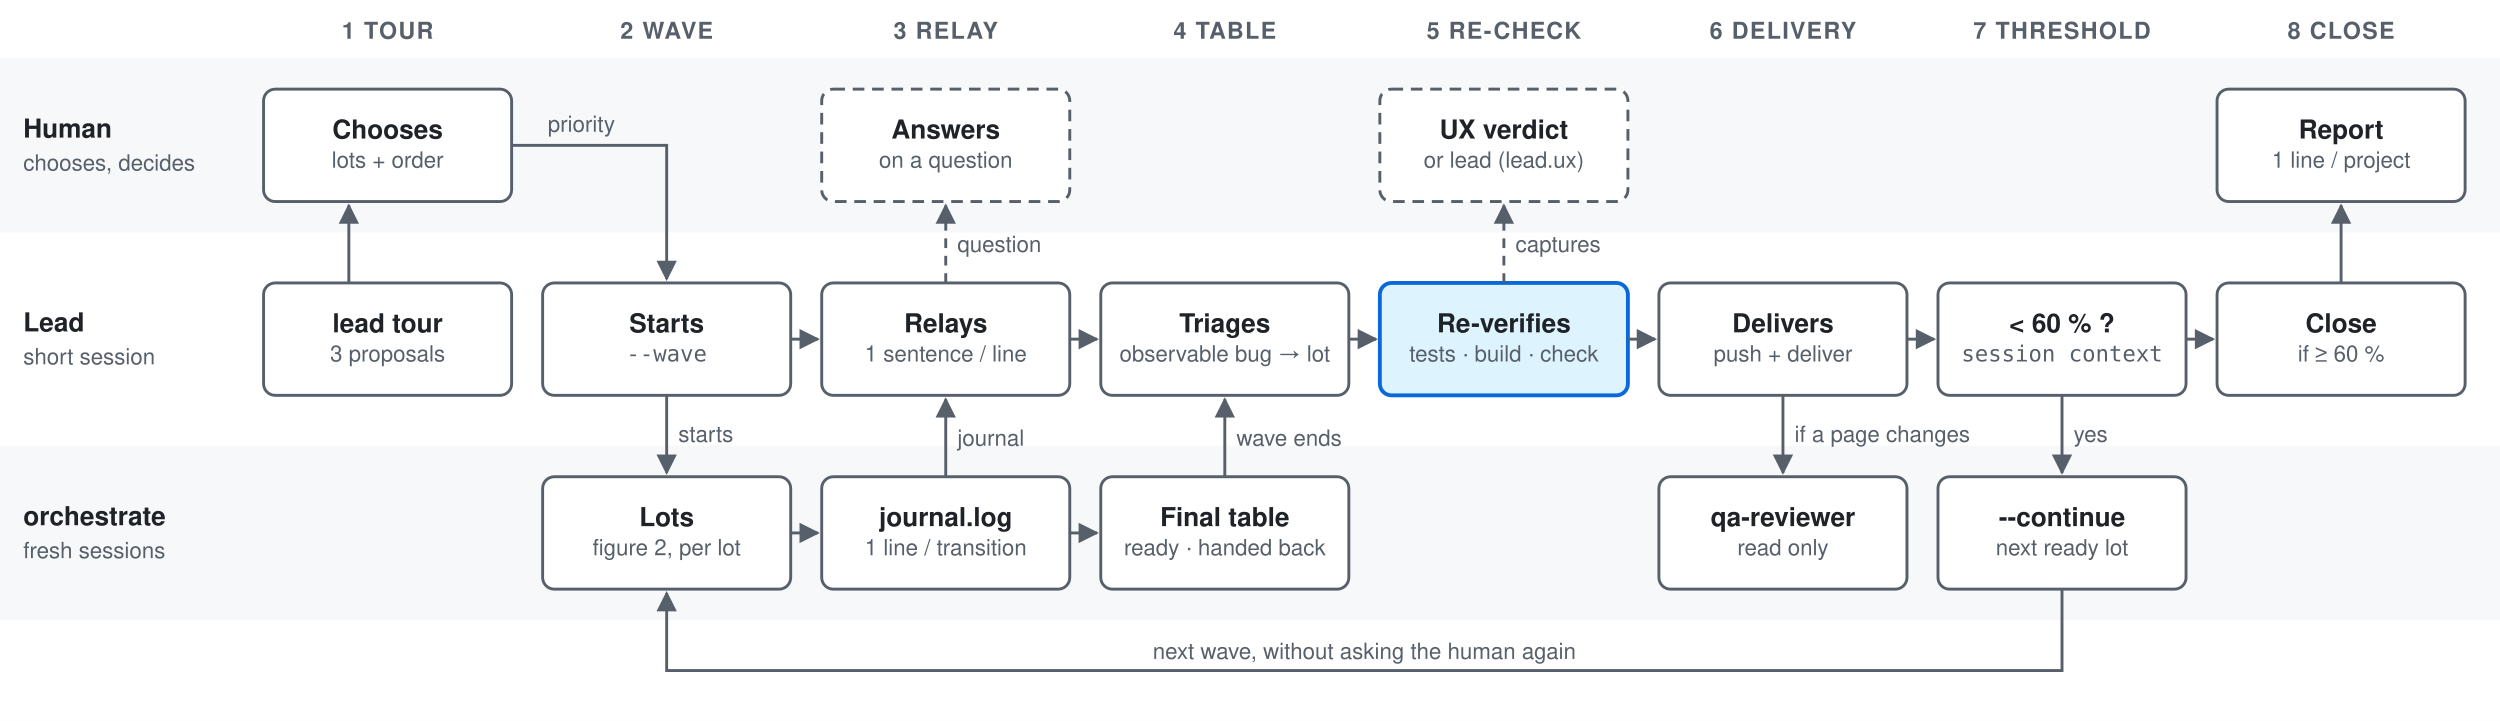
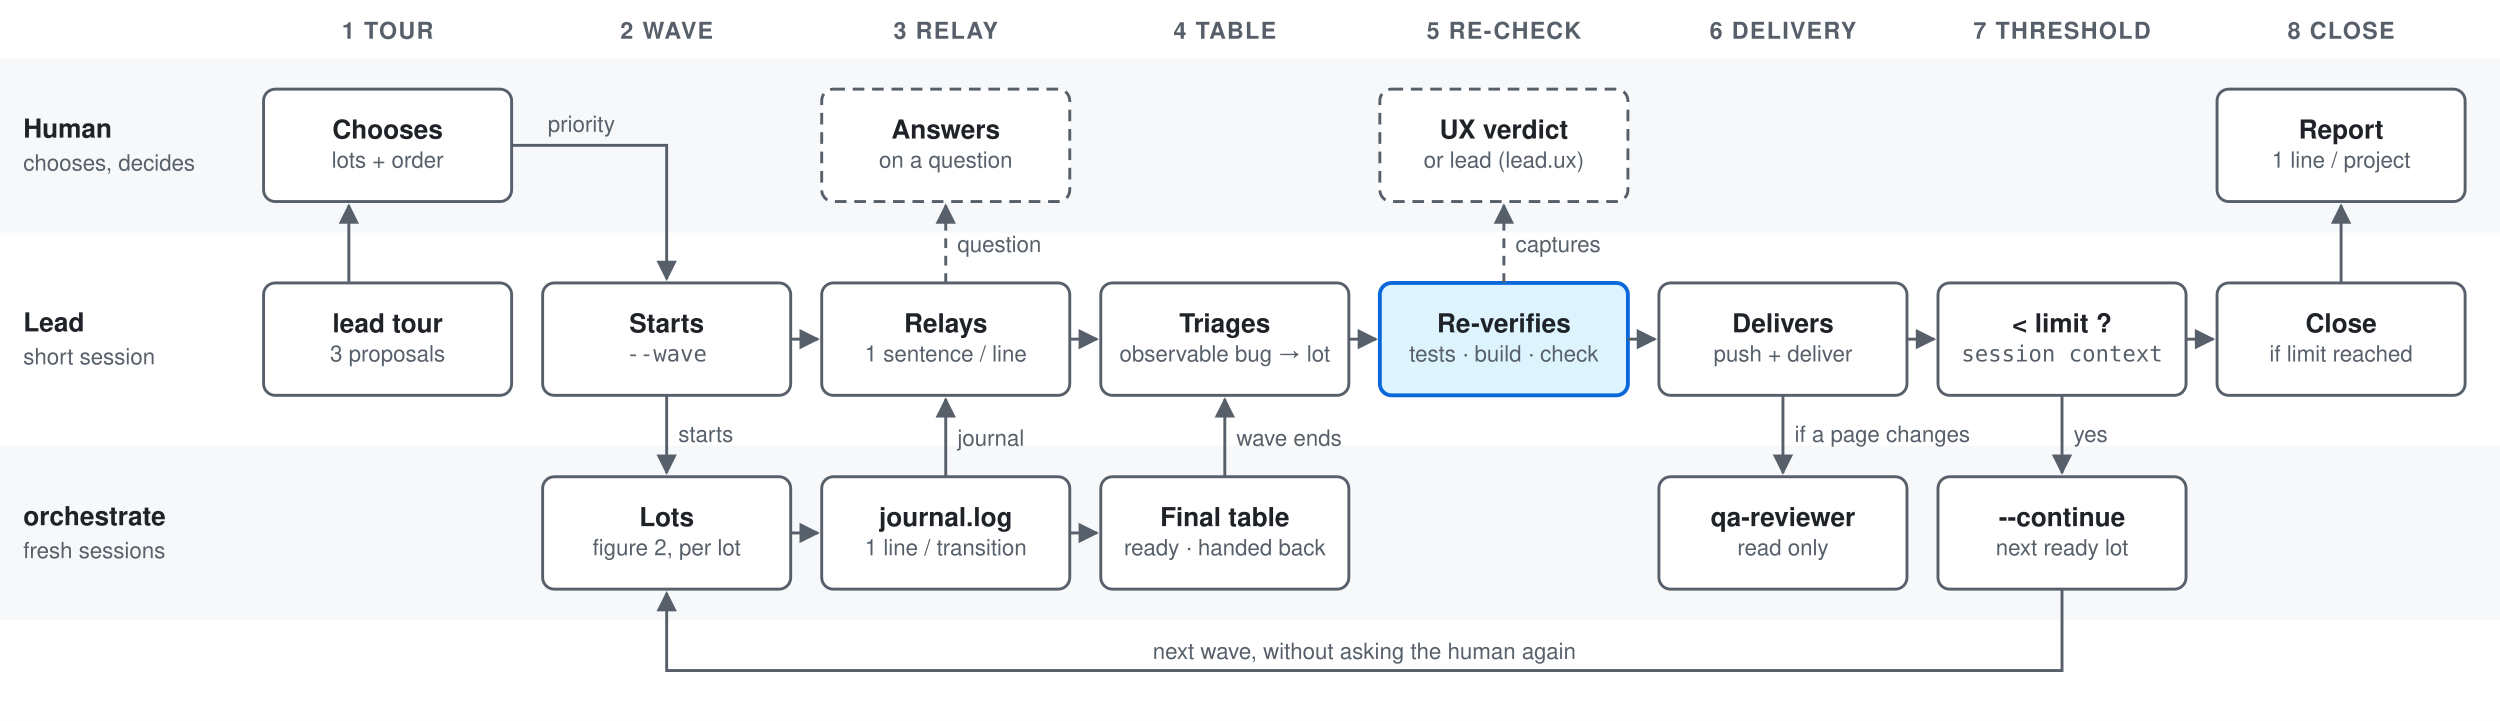
<svg xmlns="http://www.w3.org/2000/svg" viewBox="0 0 1290 372" width="1290" height="372" role="img" font-family="-apple-system,BlinkMacSystemFont,'Segoe UI',Helvetica,Arial,sans-serif" font-size="13" fill="#1f2328">
  <defs>
    <marker id="arr3" viewBox="0 0 10 10" refX="9" refY="5" markerWidth="7" markerHeight="7" orient="auto-start-reverse">
      <path d="M0,0 L10,5 L0,10 z" fill="#57606a" />
    </marker>
  </defs>
  <rect width="1290" height="372" fill="#ffffff" />
  <rect x="0" y="30" width="1290" height="90" fill="#f6f8fa" />
  <rect x="0" y="230" width="1290" height="90" fill="#f6f8fa" />
  <text x="12" y="71" text-anchor="start" font-weight="600" font-size="13.5" fill="#1f2328">Human</text>
  <text x="12" y="88" text-anchor="start" font-size="11.5" fill="#57606a">chooses, decides</text>
  <text x="12" y="171" text-anchor="start" font-weight="600" font-size="13.5" fill="#1f2328">Lead</text>
  <text x="12" y="188" text-anchor="start" font-size="11.5" fill="#57606a">short session</text>
  <text x="12" y="271" text-anchor="start" font-weight="600" font-size="13.5" fill="#1f2328">orchestrate</text>
  <text x="12" y="288" text-anchor="start" font-size="11.5" fill="#57606a">fresh sessions</text>
  <text x="200" y="20" text-anchor="middle" font-weight="600" font-size="12" letter-spacing="0.7" fill="#57606a">1 TOUR</text>
  <text x="344" y="20" text-anchor="middle" font-weight="600" font-size="12" letter-spacing="0.7" fill="#57606a">2 WAVE</text>
  <text x="488" y="20" text-anchor="middle" font-weight="600" font-size="12" letter-spacing="0.7" fill="#57606a">3 RELAY</text>
  <text x="632" y="20" text-anchor="middle" font-weight="600" font-size="12" letter-spacing="0.7" fill="#57606a">4 TABLE</text>
  <text x="776" y="20" text-anchor="middle" font-weight="600" font-size="12" letter-spacing="0.7" fill="#57606a">5 RE-CHECK</text>
  <text x="920" y="20" text-anchor="middle" font-weight="600" font-size="12" letter-spacing="0.7" fill="#57606a">6 DELIVERY</text>
  <text x="1064" y="20" text-anchor="middle" font-weight="600" font-size="12" letter-spacing="0.7" fill="#57606a">7 THRESHOLD</text>
  <text x="1208" y="20" text-anchor="middle" font-weight="600" font-size="12" letter-spacing="0.7" fill="#57606a">8 CLOSE</text>
  <rect x="136" y="46" width="128" height="58" rx="6" fill="#ffffff" stroke="#57606a" stroke-width="1.5" />
  <text x="200" y="71.5" text-anchor="middle" font-weight="600" font-size="13.5" fill="#1f2328">Chooses</text>
  <text x="200" y="86.5" text-anchor="middle" font-size="11.5" fill="#57606a">lots + order</text>
  <rect x="424" y="46" width="128" height="58" rx="6" fill="#ffffff" stroke="#57606a" stroke-width="1.5" stroke-dasharray="6 4" />
  <text x="488" y="71.5" text-anchor="middle" font-weight="600" font-size="13.5" fill="#1f2328">Answers</text>
  <text x="488" y="86.5" text-anchor="middle" font-size="11.5" fill="#57606a">on a question</text>
  <rect x="712" y="46" width="128" height="58" rx="6" fill="#ffffff" stroke="#57606a" stroke-width="1.5" stroke-dasharray="6 4" />
  <text x="776" y="71.5" text-anchor="middle" font-weight="600" font-size="13.5" fill="#1f2328">UX verdict</text>
  <text x="776" y="86.5" text-anchor="middle" font-size="11.5" fill="#57606a">or lead (lead.ux)</text>
  <rect x="1144" y="46" width="128" height="58" rx="6" fill="#ffffff" stroke="#57606a" stroke-width="1.5" />
  <text x="1208" y="71.5" text-anchor="middle" font-weight="600" font-size="13.5" fill="#1f2328">Report</text>
  <text x="1208" y="86.5" text-anchor="middle" font-size="11.5" fill="#57606a">1 line / project</text>
  <rect x="136" y="146" width="128" height="58" rx="6" fill="#ffffff" stroke="#57606a" stroke-width="1.5" />
  <text x="200" y="171.5" text-anchor="middle" font-weight="600" font-size="13.5" fill="#1f2328">lead tour</text>
  <text x="200" y="186.5" text-anchor="middle" font-size="11.5" fill="#57606a">3 proposals</text>
  <rect x="280" y="146" width="128" height="58" rx="6" fill="#ffffff" stroke="#57606a" stroke-width="1.5" />
  <text x="344" y="171.5" text-anchor="middle" font-weight="600" font-size="13.5" fill="#1f2328">Starts</text>
  <text x="344" y="186.5" text-anchor="middle" font-size="11.5" font-family="ui-monospace,SFMono-Regular,Menlo,monospace" fill="#57606a">--wave</text>
  <rect x="424" y="146" width="128" height="58" rx="6" fill="#ffffff" stroke="#57606a" stroke-width="1.5" />
  <text x="488" y="171.5" text-anchor="middle" font-weight="600" font-size="13.5" fill="#1f2328">Relays</text>
  <text x="488" y="186.5" text-anchor="middle" font-size="11.5" fill="#57606a">1 sentence / line</text>
  <rect x="568" y="146" width="128" height="58" rx="6" fill="#ffffff" stroke="#57606a" stroke-width="1.5" />
  <text x="632" y="171.5" text-anchor="middle" font-weight="600" font-size="13.5" fill="#1f2328">Triages</text>
  <text x="632" y="186.5" text-anchor="middle" font-size="11.5" fill="#57606a">observable bug → lot</text>
  <rect x="712" y="146" width="128" height="58" rx="6" fill="#ddf4ff" stroke="#0969da" stroke-width="2" />
  <text x="776" y="171.5" text-anchor="middle" font-weight="600" font-size="13.5" fill="#1f2328">Re-verifies</text>
  <text x="776" y="186.5" text-anchor="middle" font-size="11.5" fill="#57606a">tests · build · check</text>
  <rect x="856" y="146" width="128" height="58" rx="6" fill="#ffffff" stroke="#57606a" stroke-width="1.5" />
  <text x="920" y="171.5" text-anchor="middle" font-weight="600" font-size="13.5" fill="#1f2328">Delivers</text>
  <text x="920" y="186.5" text-anchor="middle" font-size="11.5" fill="#57606a">push + deliver</text>
  <rect x="1000" y="146" width="128" height="58" rx="6" fill="#ffffff" stroke="#57606a" stroke-width="1.5" />
-   <text x="1064" y="171.5" text-anchor="middle" font-weight="600" font-size="13.5" fill="#1f2328">&lt; 60 % ?</text>
+   <text x="1064" y="171.5" text-anchor="middle" font-weight="600" font-size="13.5" fill="#1f2328">&lt; limit ?</text>
  <text x="1064" y="186.5" text-anchor="middle" font-size="11.5" font-family="ui-monospace,SFMono-Regular,Menlo,monospace" fill="#57606a">session context</text>
  <rect x="1144" y="146" width="128" height="58" rx="6" fill="#ffffff" stroke="#57606a" stroke-width="1.5" />
  <text x="1208" y="171.5" text-anchor="middle" font-weight="600" font-size="13.5" fill="#1f2328">Close</text>
-   <text x="1208" y="186.5" text-anchor="middle" font-size="11.5" fill="#57606a">if ≥ 60 %</text>
+   <text x="1208" y="186.5" text-anchor="middle" font-size="11.5" fill="#57606a">if limit reached</text>
  <rect x="280" y="246" width="128" height="58" rx="6" fill="#ffffff" stroke="#57606a" stroke-width="1.5" />
  <text x="344" y="271.5" text-anchor="middle" font-weight="600" font-size="13.5" fill="#1f2328">Lots</text>
  <text x="344" y="286.5" text-anchor="middle" font-size="11.5" fill="#57606a">figure 2, per lot</text>
  <rect x="424" y="246" width="128" height="58" rx="6" fill="#ffffff" stroke="#57606a" stroke-width="1.5" />
  <text x="488" y="271.5" text-anchor="middle" font-weight="600" font-size="13.5" fill="#1f2328">journal.log</text>
  <text x="488" y="286.5" text-anchor="middle" font-size="11.5" fill="#57606a">1 line / transition</text>
  <rect x="568" y="246" width="128" height="58" rx="6" fill="#ffffff" stroke="#57606a" stroke-width="1.5" />
  <text x="632" y="271.5" text-anchor="middle" font-weight="600" font-size="13.5" fill="#1f2328">Final table</text>
  <text x="632" y="286.5" text-anchor="middle" font-size="11.5" fill="#57606a">ready · handed back</text>
  <rect x="856" y="246" width="128" height="58" rx="6" fill="#ffffff" stroke="#57606a" stroke-width="1.5" />
  <text x="920" y="271.5" text-anchor="middle" font-weight="600" font-size="13.5" fill="#1f2328">qa-reviewer</text>
  <text x="920" y="286.5" text-anchor="middle" font-size="11.5" fill="#57606a">read only</text>
  <rect x="1000" y="246" width="128" height="58" rx="6" fill="#ffffff" stroke="#57606a" stroke-width="1.5" />
  <text x="1064" y="271.5" text-anchor="middle" font-weight="600" font-size="13.5" fill="#1f2328">--continue</text>
  <text x="1064" y="286.5" text-anchor="middle" font-size="11.5" fill="#57606a">next ready lot</text>
  <polyline points="180,146 180,106" fill="none" stroke="#57606a" stroke-width="1.5" marker-end="url(#arr3)" />
  <polyline points="264,75 344,75 344,144" fill="none" stroke="#57606a" stroke-width="1.5" marker-end="url(#arr3)" />
  <text x="300" y="68" text-anchor="middle" font-size="11.5" fill="#57606a">priority</text>
  <polyline points="408,175 422,175" fill="none" stroke="#57606a" stroke-width="1.5" marker-end="url(#arr3)" />
  <polyline points="552,175 566,175" fill="none" stroke="#57606a" stroke-width="1.5" marker-end="url(#arr3)" />
  <polyline points="696,175 710,175" fill="none" stroke="#57606a" stroke-width="1.5" marker-end="url(#arr3)" />
  <polyline points="840,175 854,175" fill="none" stroke="#57606a" stroke-width="1.5" marker-end="url(#arr3)" />
  <polyline points="984,175 998,175" fill="none" stroke="#57606a" stroke-width="1.5" marker-end="url(#arr3)" />
  <polyline points="1128,175 1142,175" fill="none" stroke="#57606a" stroke-width="1.5" marker-end="url(#arr3)" />
  <polyline points="344,204 344,244" fill="none" stroke="#57606a" stroke-width="1.5" marker-end="url(#arr3)" />
  <text x="350" y="228" text-anchor="start" font-size="11.5" fill="#57606a">starts</text>
  <polyline points="408,275 422,275" fill="none" stroke="#57606a" stroke-width="1.5" marker-end="url(#arr3)" />
  <polyline points="552,275 566,275" fill="none" stroke="#57606a" stroke-width="1.5" marker-end="url(#arr3)" />
  <polyline points="488,246 488,206" fill="none" stroke="#57606a" stroke-width="1.5" marker-end="url(#arr3)" />
  <text x="494" y="230" text-anchor="start" font-size="11.5" fill="#57606a">journal</text>
  <polyline points="488,146 488,106" fill="none" stroke="#57606a" stroke-width="1.5" stroke-dasharray="5 4" marker-end="url(#arr3)" />
  <text x="494" y="130" text-anchor="start" font-size="11.5" fill="#57606a">question</text>
  <polyline points="632,246 632,206" fill="none" stroke="#57606a" stroke-width="1.5" marker-end="url(#arr3)" />
  <text x="638" y="230" text-anchor="start" font-size="11.5" fill="#57606a">wave ends</text>
  <polyline points="776,146 776,106" fill="none" stroke="#57606a" stroke-width="1.5" stroke-dasharray="5 4" marker-end="url(#arr3)" />
  <text x="782" y="130" text-anchor="start" font-size="11.5" fill="#57606a">captures</text>
  <polyline points="920,204 920,244" fill="none" stroke="#57606a" stroke-width="1.5" marker-end="url(#arr3)" />
  <text x="926" y="228" text-anchor="start" font-size="11.5" fill="#57606a">if a page changes</text>
  <polyline points="1064,204 1064,244" fill="none" stroke="#57606a" stroke-width="1.5" marker-end="url(#arr3)" />
  <text x="1070" y="228" text-anchor="start" font-size="11.5" fill="#57606a">yes</text>
  <polyline points="1208,146 1208,106" fill="none" stroke="#57606a" stroke-width="1.5" marker-end="url(#arr3)" />
  <polyline points="1064,304 1064,346 344,346 344,306" fill="none" stroke="#57606a" stroke-width="1.5" marker-end="url(#arr3)" />
  <text x="704" y="340" text-anchor="middle" font-size="11.5" fill="#57606a">next wave, without asking the human again</text>
</svg>
